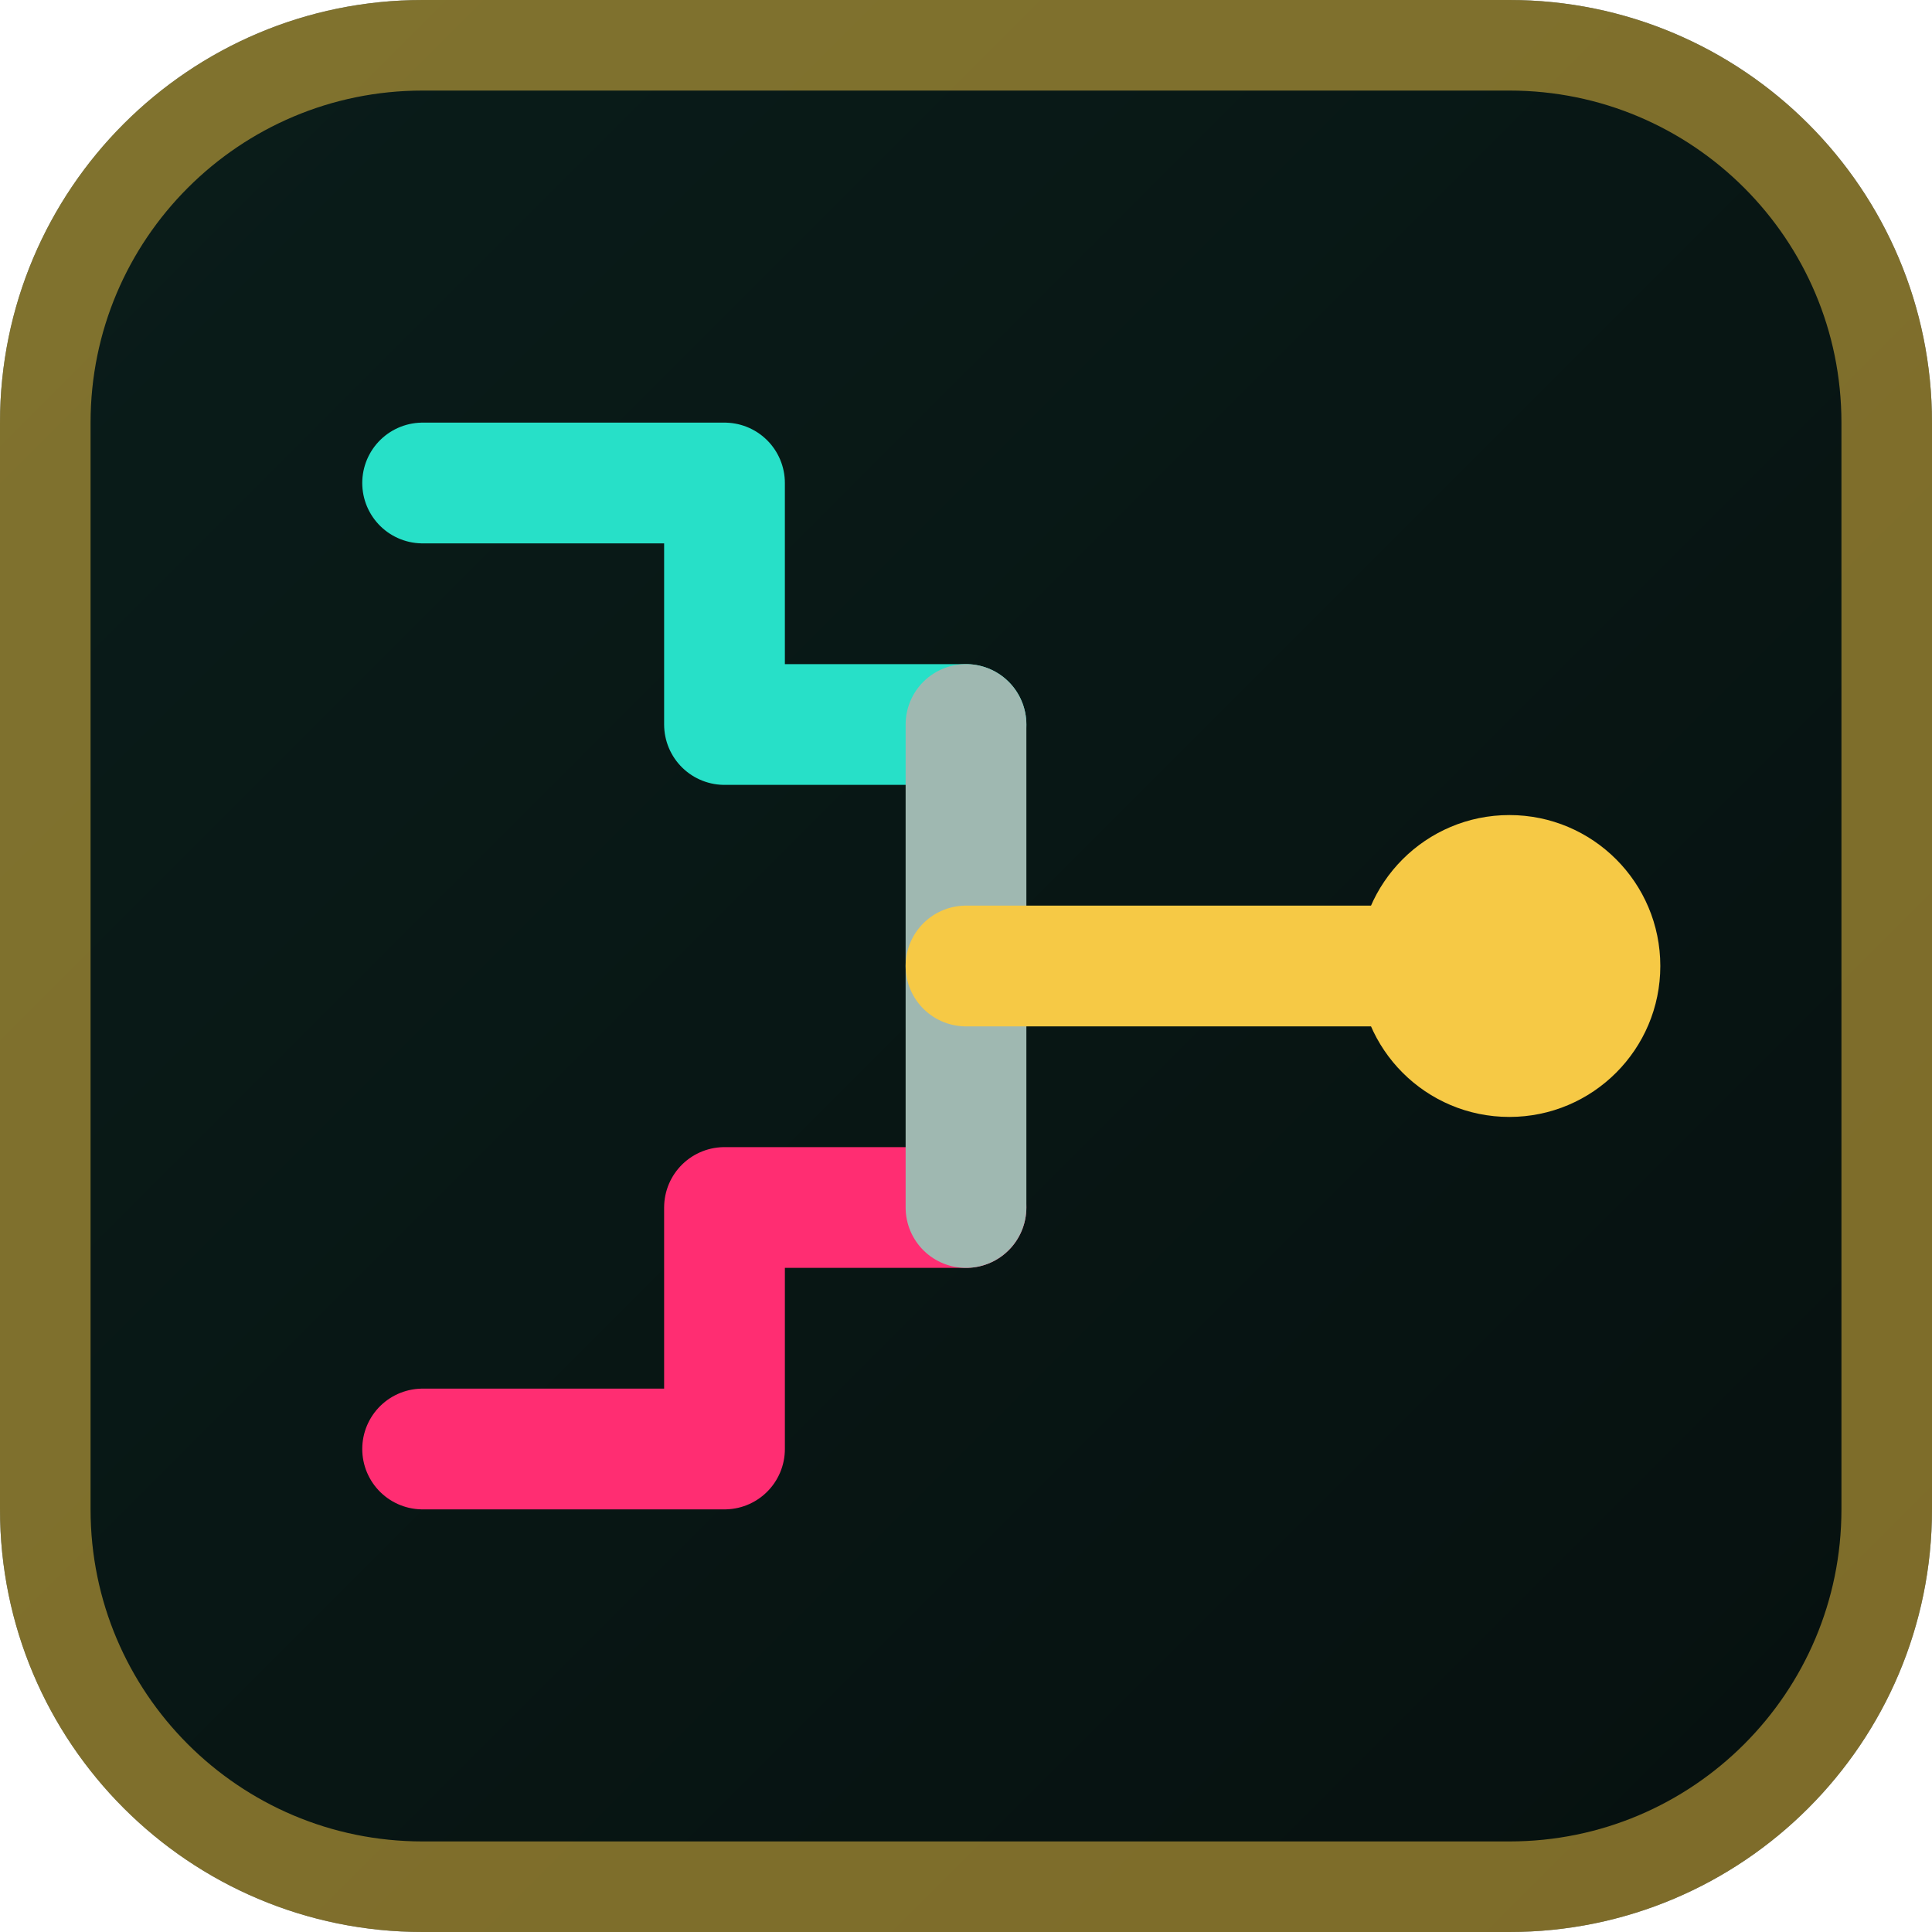
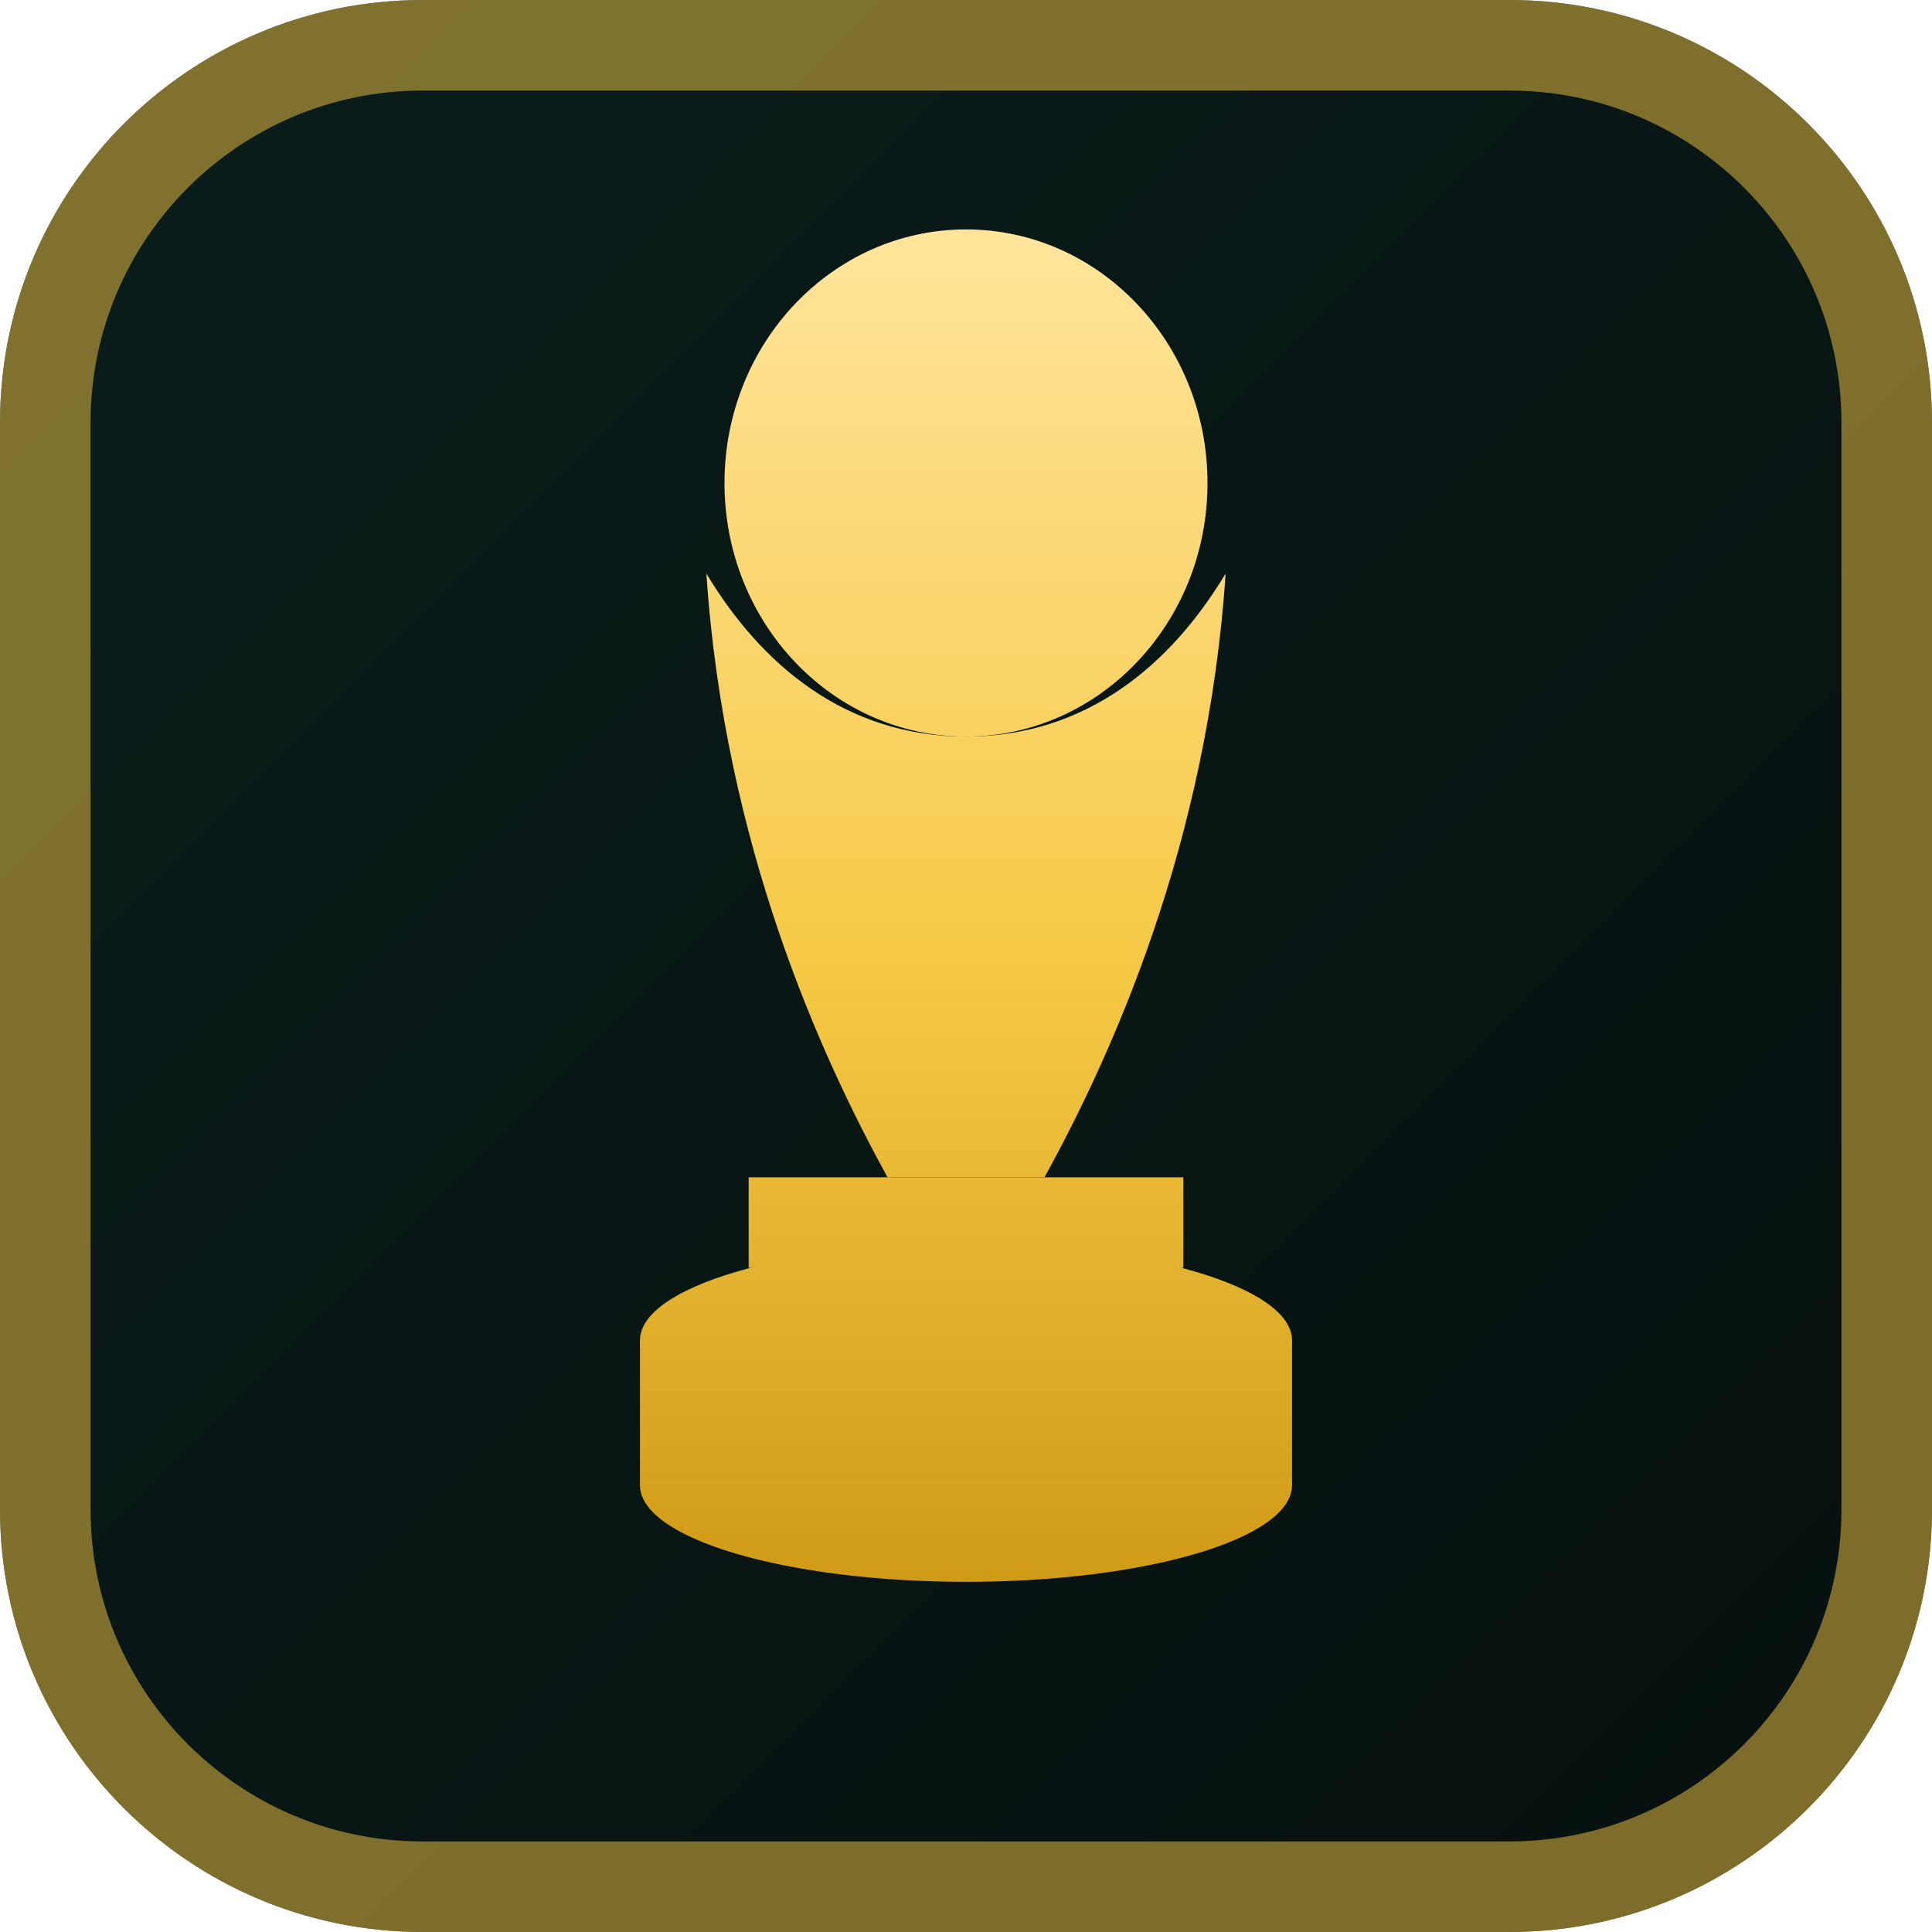
<svg xmlns="http://www.w3.org/2000/svg" width="32" height="32" viewBox="0 0 32 32">
  <defs>
    <linearGradient id="bg" x1="0" y1="0" x2="32" y2="32" gradientUnits="userSpaceOnUse">
      <stop offset="0" stop-color="#0a1d1a" />
      <stop offset="1" stop-color="#06100f" />
    </linearGradient>
+     <linearGradient id="gold" x1="16" y1="4" x2="16" y2="28" gradientUnits="userSpaceOnUse">
+       <stop offset="0" stop-color="#ffe49a" />
+       <stop offset="0.5" stop-color="#f6c945" />
+       <stop offset="1" stop-color="#c9930f" />
+     </linearGradient>
  </defs>
  <rect width="32" height="32" rx="7" fill="url(#bg)" />
  <rect x="0.75" y="0.75" width="30.5" height="30.5" rx="6.25" fill="none" stroke="#f6c945" stroke-opacity="0.5" stroke-width="1.5" />
-   <g fill="none" stroke-width="2" stroke-linecap="round" stroke-linejoin="round">
-     <path d="M7 8 H12 V12 H16" stroke="#27e0c8" />
-     <path d="M7 24 H12 V20 H16" stroke="#ff2d72" />
-     <path d="M16 12 V20" stroke="#9fb8b1" />
-     <path d="M16 16 H25" stroke="#f6c945" />
-     <circle cx="25" cy="16" r="2.5" fill="#f6c945" stroke="none" />
+   <g fill="url(#gold)">
+     <ellipse cx="16" cy="8" rx="4" ry="4.2" />
+     <path d="M11.7 9.5 C12 14 13.6 17.5 14.7 19.5 L17.3 19.5 C18.4 17.5 20 14 20.3 9.5 C19.4 11 18 12.2 16 12.2 C14 12.2 12.6 11 11.7 9.5 Z" />
+     <path d="M12.4 19.5 H19.6 L19.6 21 H12.4 Z" />
+     <ellipse cx="16" cy="22.2" rx="5.4" ry="1.6" />
+     <rect x="10.6" y="22.2" width="10.8" height="2.4" />
+     <ellipse cx="16" cy="24.6" rx="5.4" ry="1.6" />
  </g>
</svg>
